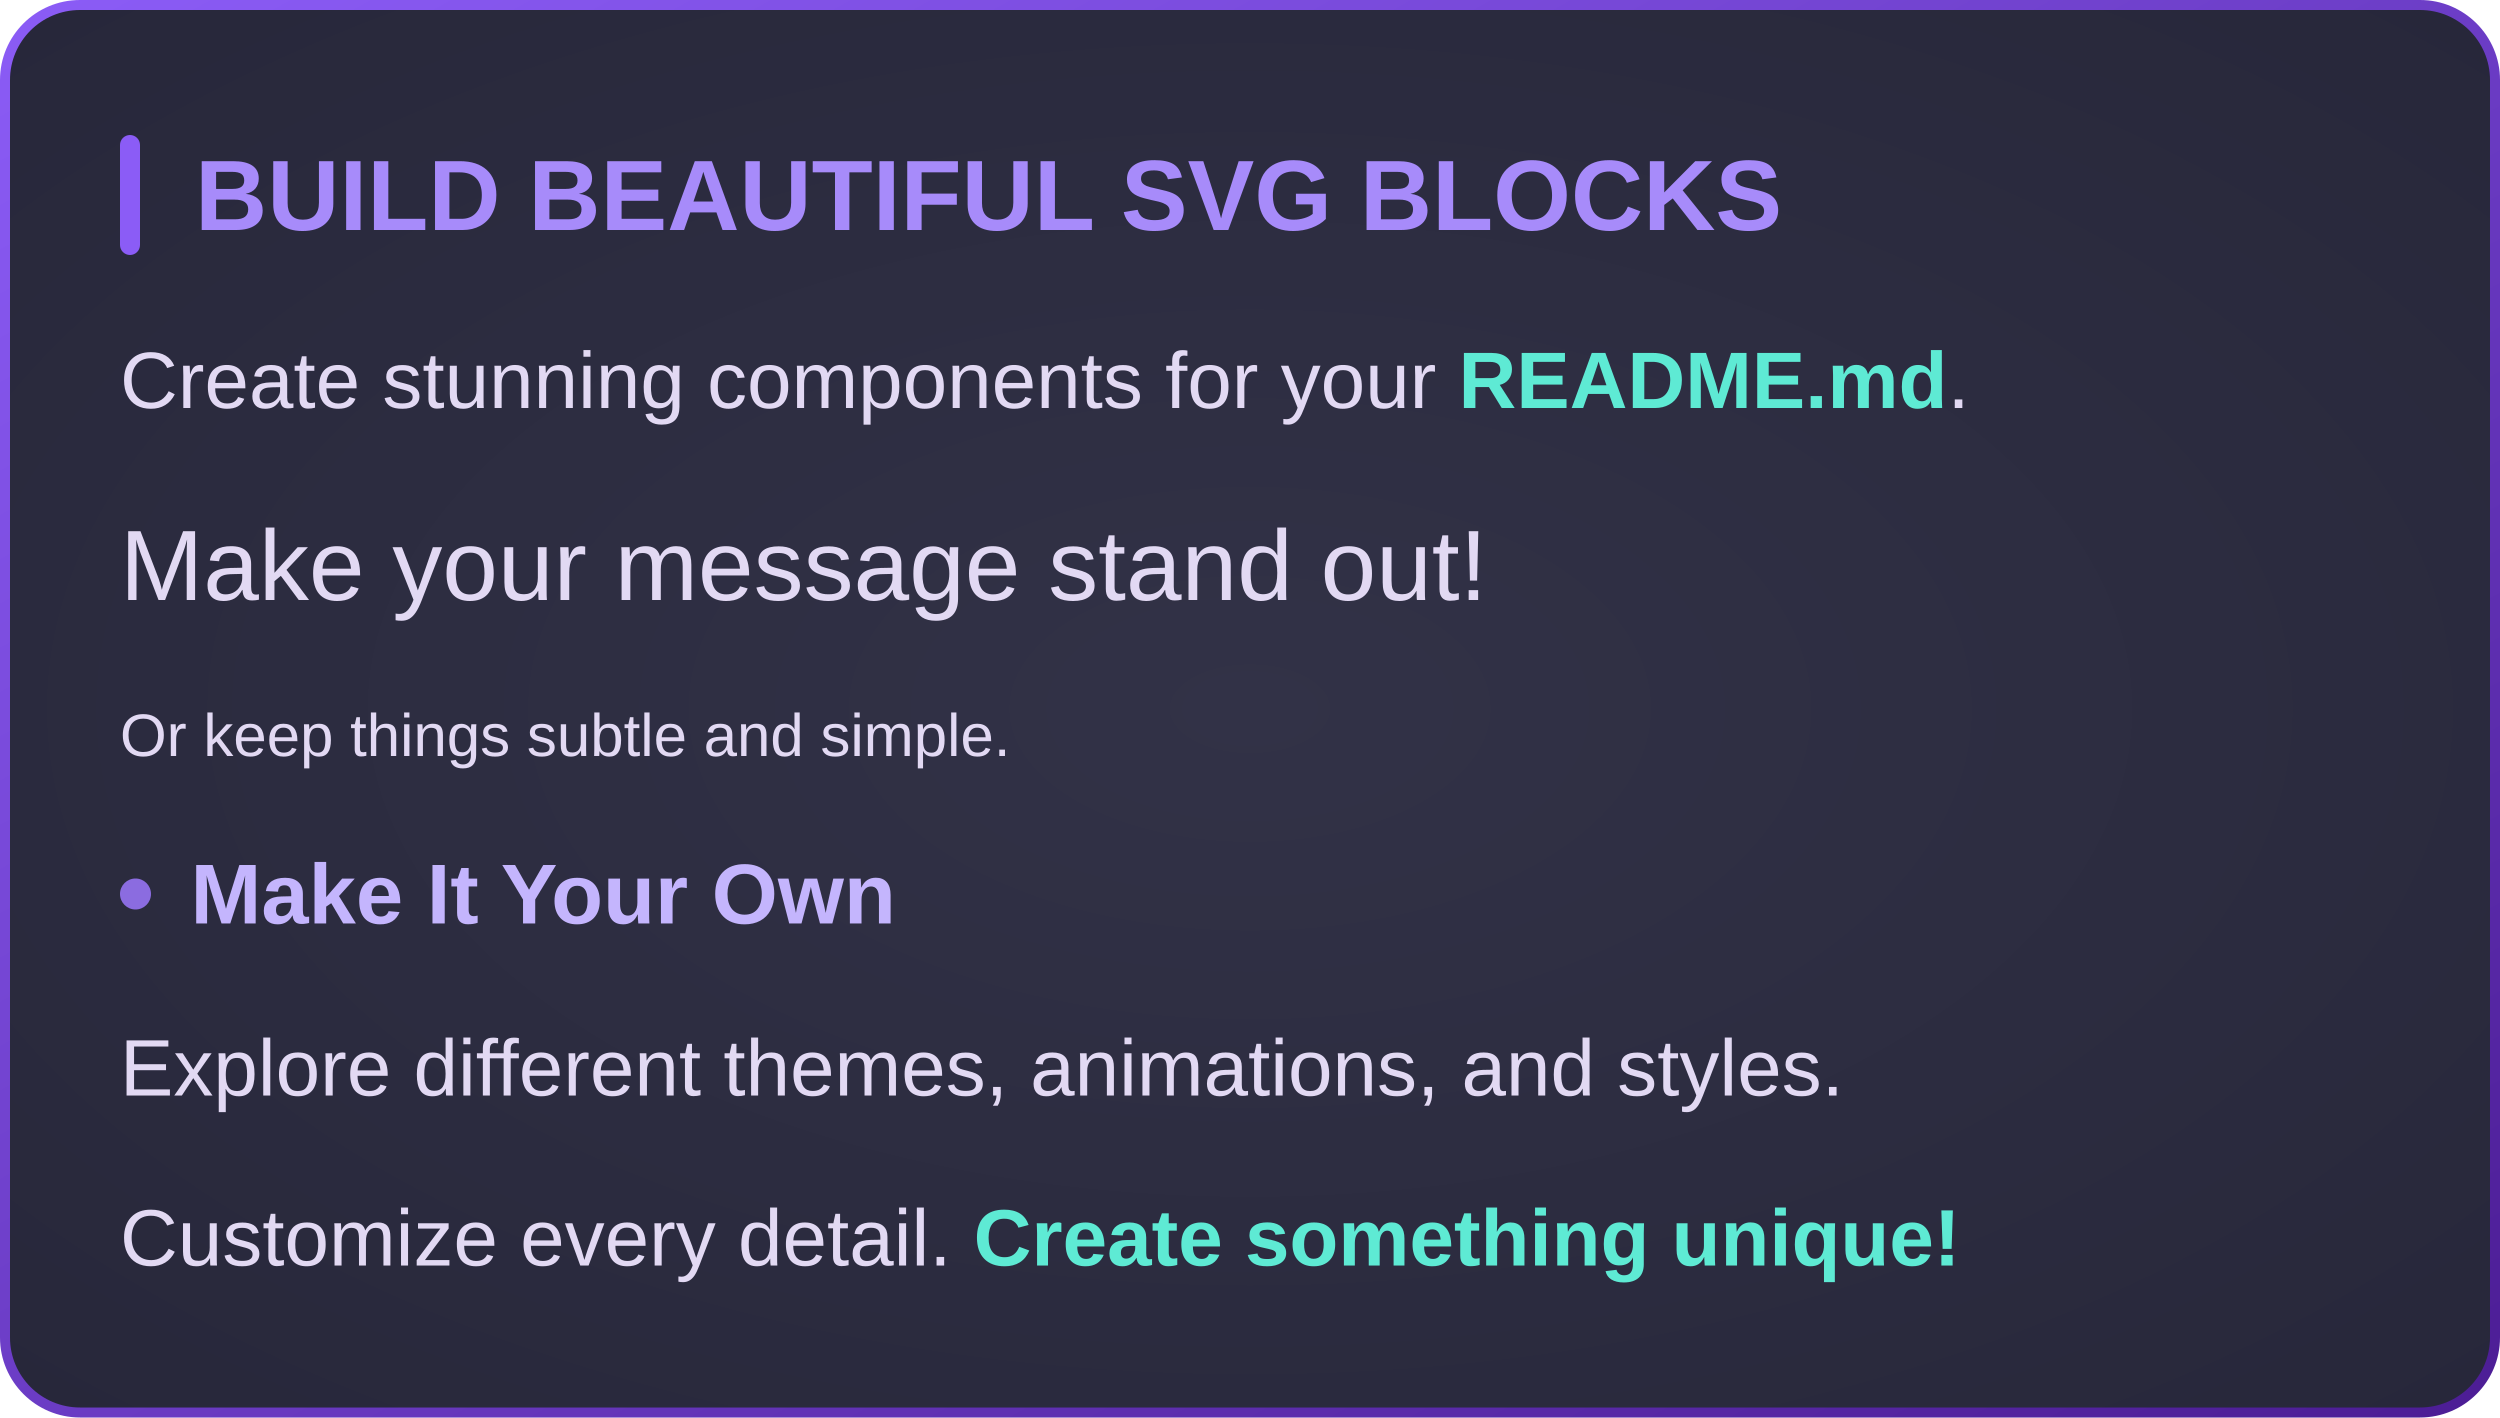
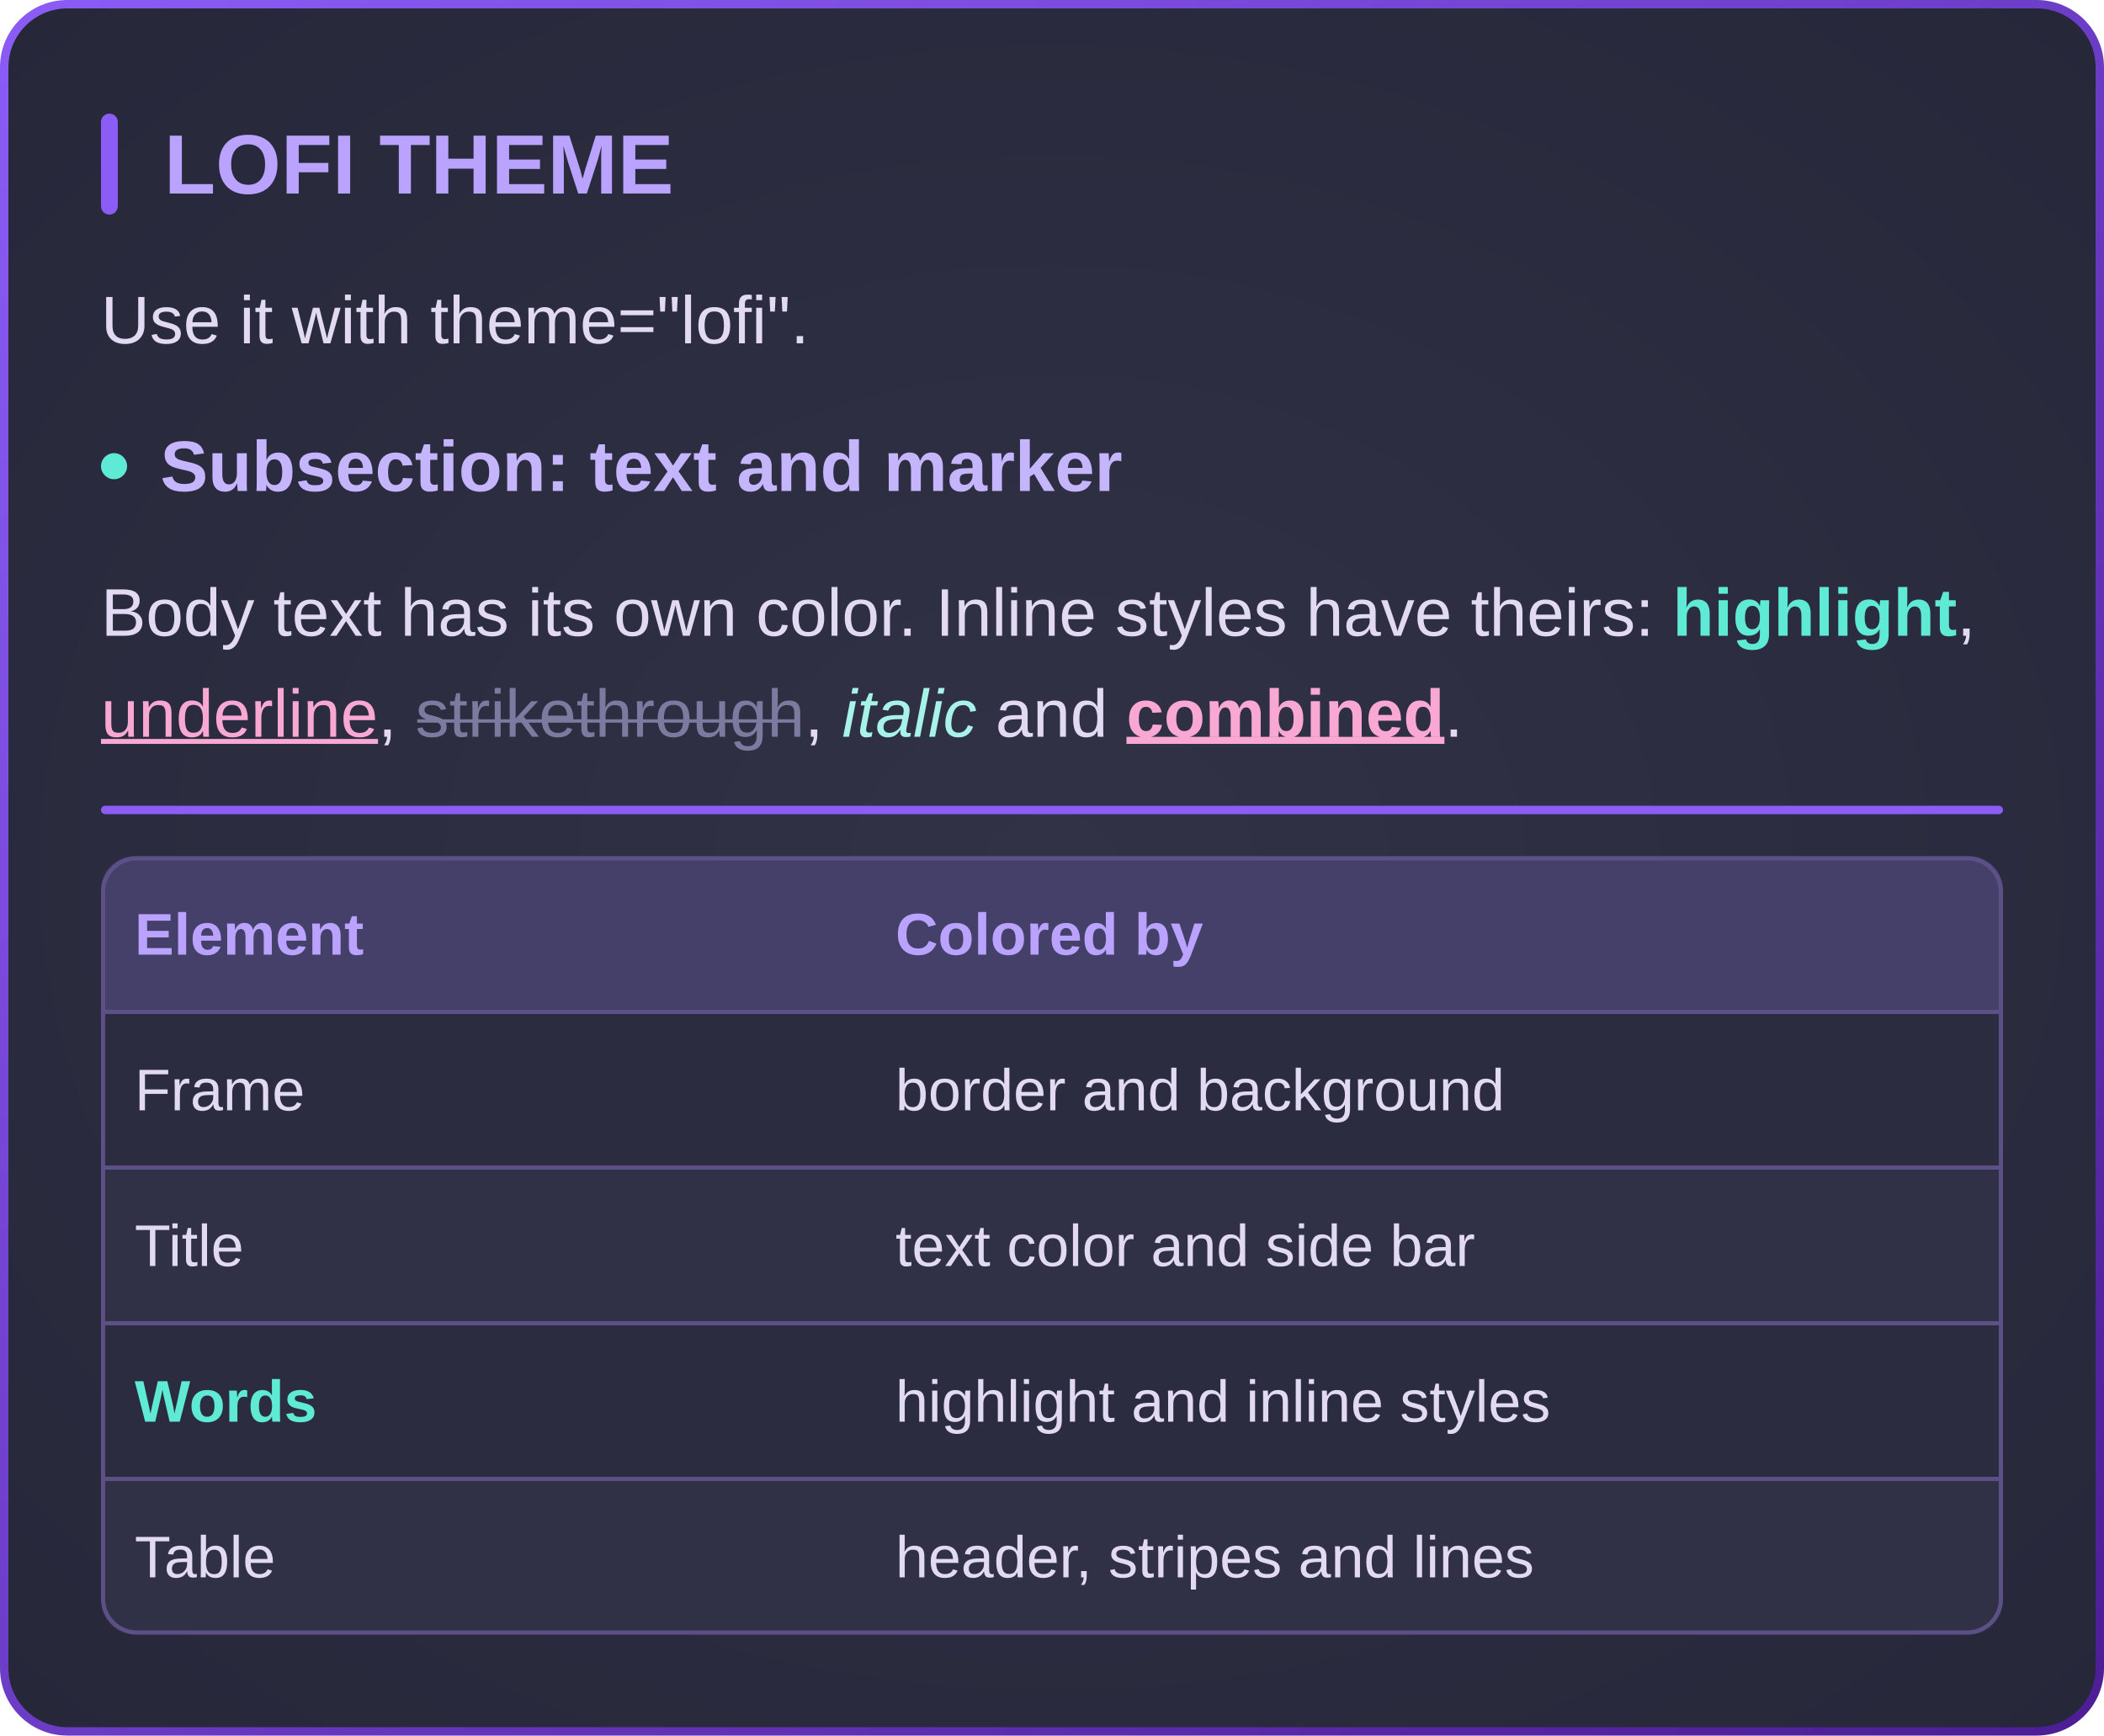
- <svg xmlns="http://www.w3.org/2000/svg" width="500" height="283.5" viewBox="0 0 500 283.5">
+ <svg xmlns="http://www.w3.org/2000/svg" width="500" height="412.5" viewBox="0 0 500 412.5">
  <style>
@keyframes entry {
-   from { opacity: 0; transform: translateY(-24px); }
-   to { opacity: 1; transform: none; }
+   from { opacity: 0; transform: translateY(-24px); } to { opacity: 1; transform: none; }
}
.entry {
  animation: entry 0.8s ease-out both;
  transform-box: fill-box;
  transform-origin: center;
}
@media (prefers-reduced-motion: reduce) {
  .entry { animation: none; }
}
</style>
  <g class="entry">
    <defs>
      <radialGradient id="background" cx="0.5" cy="0.5" r="0.7">
        <stop offset="0" stop-color="#323247" />
        <stop offset="1" stop-color="#27273A" />
      </radialGradient>
      <linearGradient id="border" x1="0" y1="0" x2="1" y2="1">
        <stop offset="0" stop-color="#8B5CF6" />
        <stop offset="1" stop-color="#4C1D95" />
      </linearGradient>
    </defs>
-     <rect x="1" y="1" width="498" height="281.5" rx="15" fill="url(#background)" stroke="none" stroke-width="2" />
-     <rect x="1" y="1" width="498" height="281.5" rx="15" fill="none" stroke="url(#border)" stroke-width="2" />
+     <rect x="1" y="1" width="498" height="410.5" rx="15" fill="url(#background)" stroke="none" stroke-width="2" />
+     <rect x="1" y="1" width="498" height="410.5" rx="15" fill="none" stroke="url(#border)" stroke-width="2" />
    <g font-family="Arial, Helvetica, sans-serif">
      <rect x="24.0" y="27.0" width="4" height="24.0" rx="2" fill="#8B5CF6" />
-       <text x="39.0" y="46.0" font-size="20" fill="#A78BFA" font-weight="700">BUILD BEAUTIFUL SVG BLOCKS</text>
-       <text x="24.0" y="81.6" font-size="16" fill="#E2D9F3">Create stunning components for your <tspan fill="#5EEAD4" font-weight="700">README.md</tspan>.</text>
-       <text x="24.0" y="120.0" font-size="20" fill="#E2D9F3">Make your message stand out!</text>
-       <text x="24.0" y="151.2" font-size="12" fill="#E2D9F3">Or keep things subtle and simple.</text>
-       <circle cx="27.1" cy="178.8" r="3.1" fill="#8B6CE0" />
-       <text x="38.1" y="184.7" font-size="17" fill="#C4B5FD" font-weight="700">Make It Your Own</text>
-       <text x="24.0" y="219.1" font-size="16" fill="#E2D9F3">Explore different themes, animations, and styles.</text>
-       <text x="24.0" y="253.1" font-size="16" fill="#E2D9F3">Customize every detail. <tspan fill="#5EEAD4" font-weight="700">Create something unique!</tspan>
+       <text x="39.0" y="46.0" font-size="20" fill="#B9A3FF" font-weight="700">LOFI THEME</text>
+       <text x="24.0" y="81.6" font-size="16" fill="#E2D9F3">Use it with theme="lofi".</text>
+       <circle cx="27.1" cy="110.8" r="3.1" fill="#5EEAD4" />
+       <text x="38.1" y="116.7" font-size="17" fill="#C4B5FD" font-weight="700">Subsection: text and marker</text>
+       <text x="24.0" y="151.1" font-size="16" fill="#E2D9F3">Body text has its own color. Inline styles have theirs: <tspan fill="#5EEAD4" font-weight="700">highlight</tspan>,</text>
+       <text x="24.0" y="175.1" font-size="16" fill="#E2D9F3">
+         <tspan fill="#F9A8D4" text-decoration="underline">underline</tspan>, <tspan fill="#7C7A9E" text-decoration="line-through">strikethrough</tspan>, <tspan fill="#A7F3EA" font-style="italic">italic</tspan> and <tspan fill="#F9A8D4" font-weight="700" text-decoration="underline">combined</tspan>.</text>
+       <rect x="24.0" y="191.5" width="452.0" height="2" rx="1" fill="#8B5CF6" />
+       <clipPath id="table-clip-24-204">
+         <rect x="24.0" y="203.5" width="452.0" height="185.0" rx="8" />
+       </clipPath>
+       <g clip-path="url(#table-clip-24-204)">
+         <rect x="24.0" y="203.5" width="452.0" height="185.0" fill="#2C2C40" />
+         <rect x="24.0" y="203.5" width="452.0" height="37.0" fill="#44406A" />
+         <rect x="24.0" y="277.5" width="452.0" height="37.0" fill="#303046" />
+         <rect x="24.0" y="351.5" width="452.0" height="37.0" fill="#303046" />
+       </g>
+       <line x1="24.0" y1="240.5" x2="476.0" y2="240.5" stroke="#5C5086" stroke-width="1" />
+       <line x1="24.0" y1="277.5" x2="476.0" y2="277.5" stroke="#5C5086" stroke-width="1" />
+       <line x1="24.0" y1="314.5" x2="476.0" y2="314.5" stroke="#5C5086" stroke-width="1" />
+       <line x1="24.0" y1="351.5" x2="476.0" y2="351.5" stroke="#5C5086" stroke-width="1" />
+       <text x="32.0" y="226.9" font-size="14" fill="#B9A3FF" font-weight="700">Element</text>
+       <text x="212.8" y="226.9" font-size="14" fill="#B9A3FF" font-weight="700">Colored by</text>
+       <text x="32.0" y="263.9" font-size="14" fill="#E2D9F3">Frame</text>
+       <text x="212.8" y="263.9" font-size="14" fill="#E2D9F3">border and background</text>
+       <text x="32.0" y="300.9" font-size="14" fill="#E2D9F3">Title</text>
+       <text x="212.8" y="300.9" font-size="14" fill="#E2D9F3">text color and side bar</text>
+       <text x="32.0" y="337.9" font-size="14" fill="#E2D9F3">
+         <tspan fill="#5EEAD4" font-weight="700">Words</tspan>
      </text>
+       <text x="212.8" y="337.9" font-size="14" fill="#E2D9F3">highlight and inline styles</text>
+       <text x="32.0" y="374.9" font-size="14" fill="#E2D9F3">Table</text>
+       <text x="212.8" y="374.9" font-size="14" fill="#E2D9F3">header, stripes and lines</text>
+       <rect x="24.5" y="204.0" width="451.0" height="184.0" rx="8" fill="none" stroke="#5C5086" stroke-width="1" />
    </g>
  </g>
</svg>
